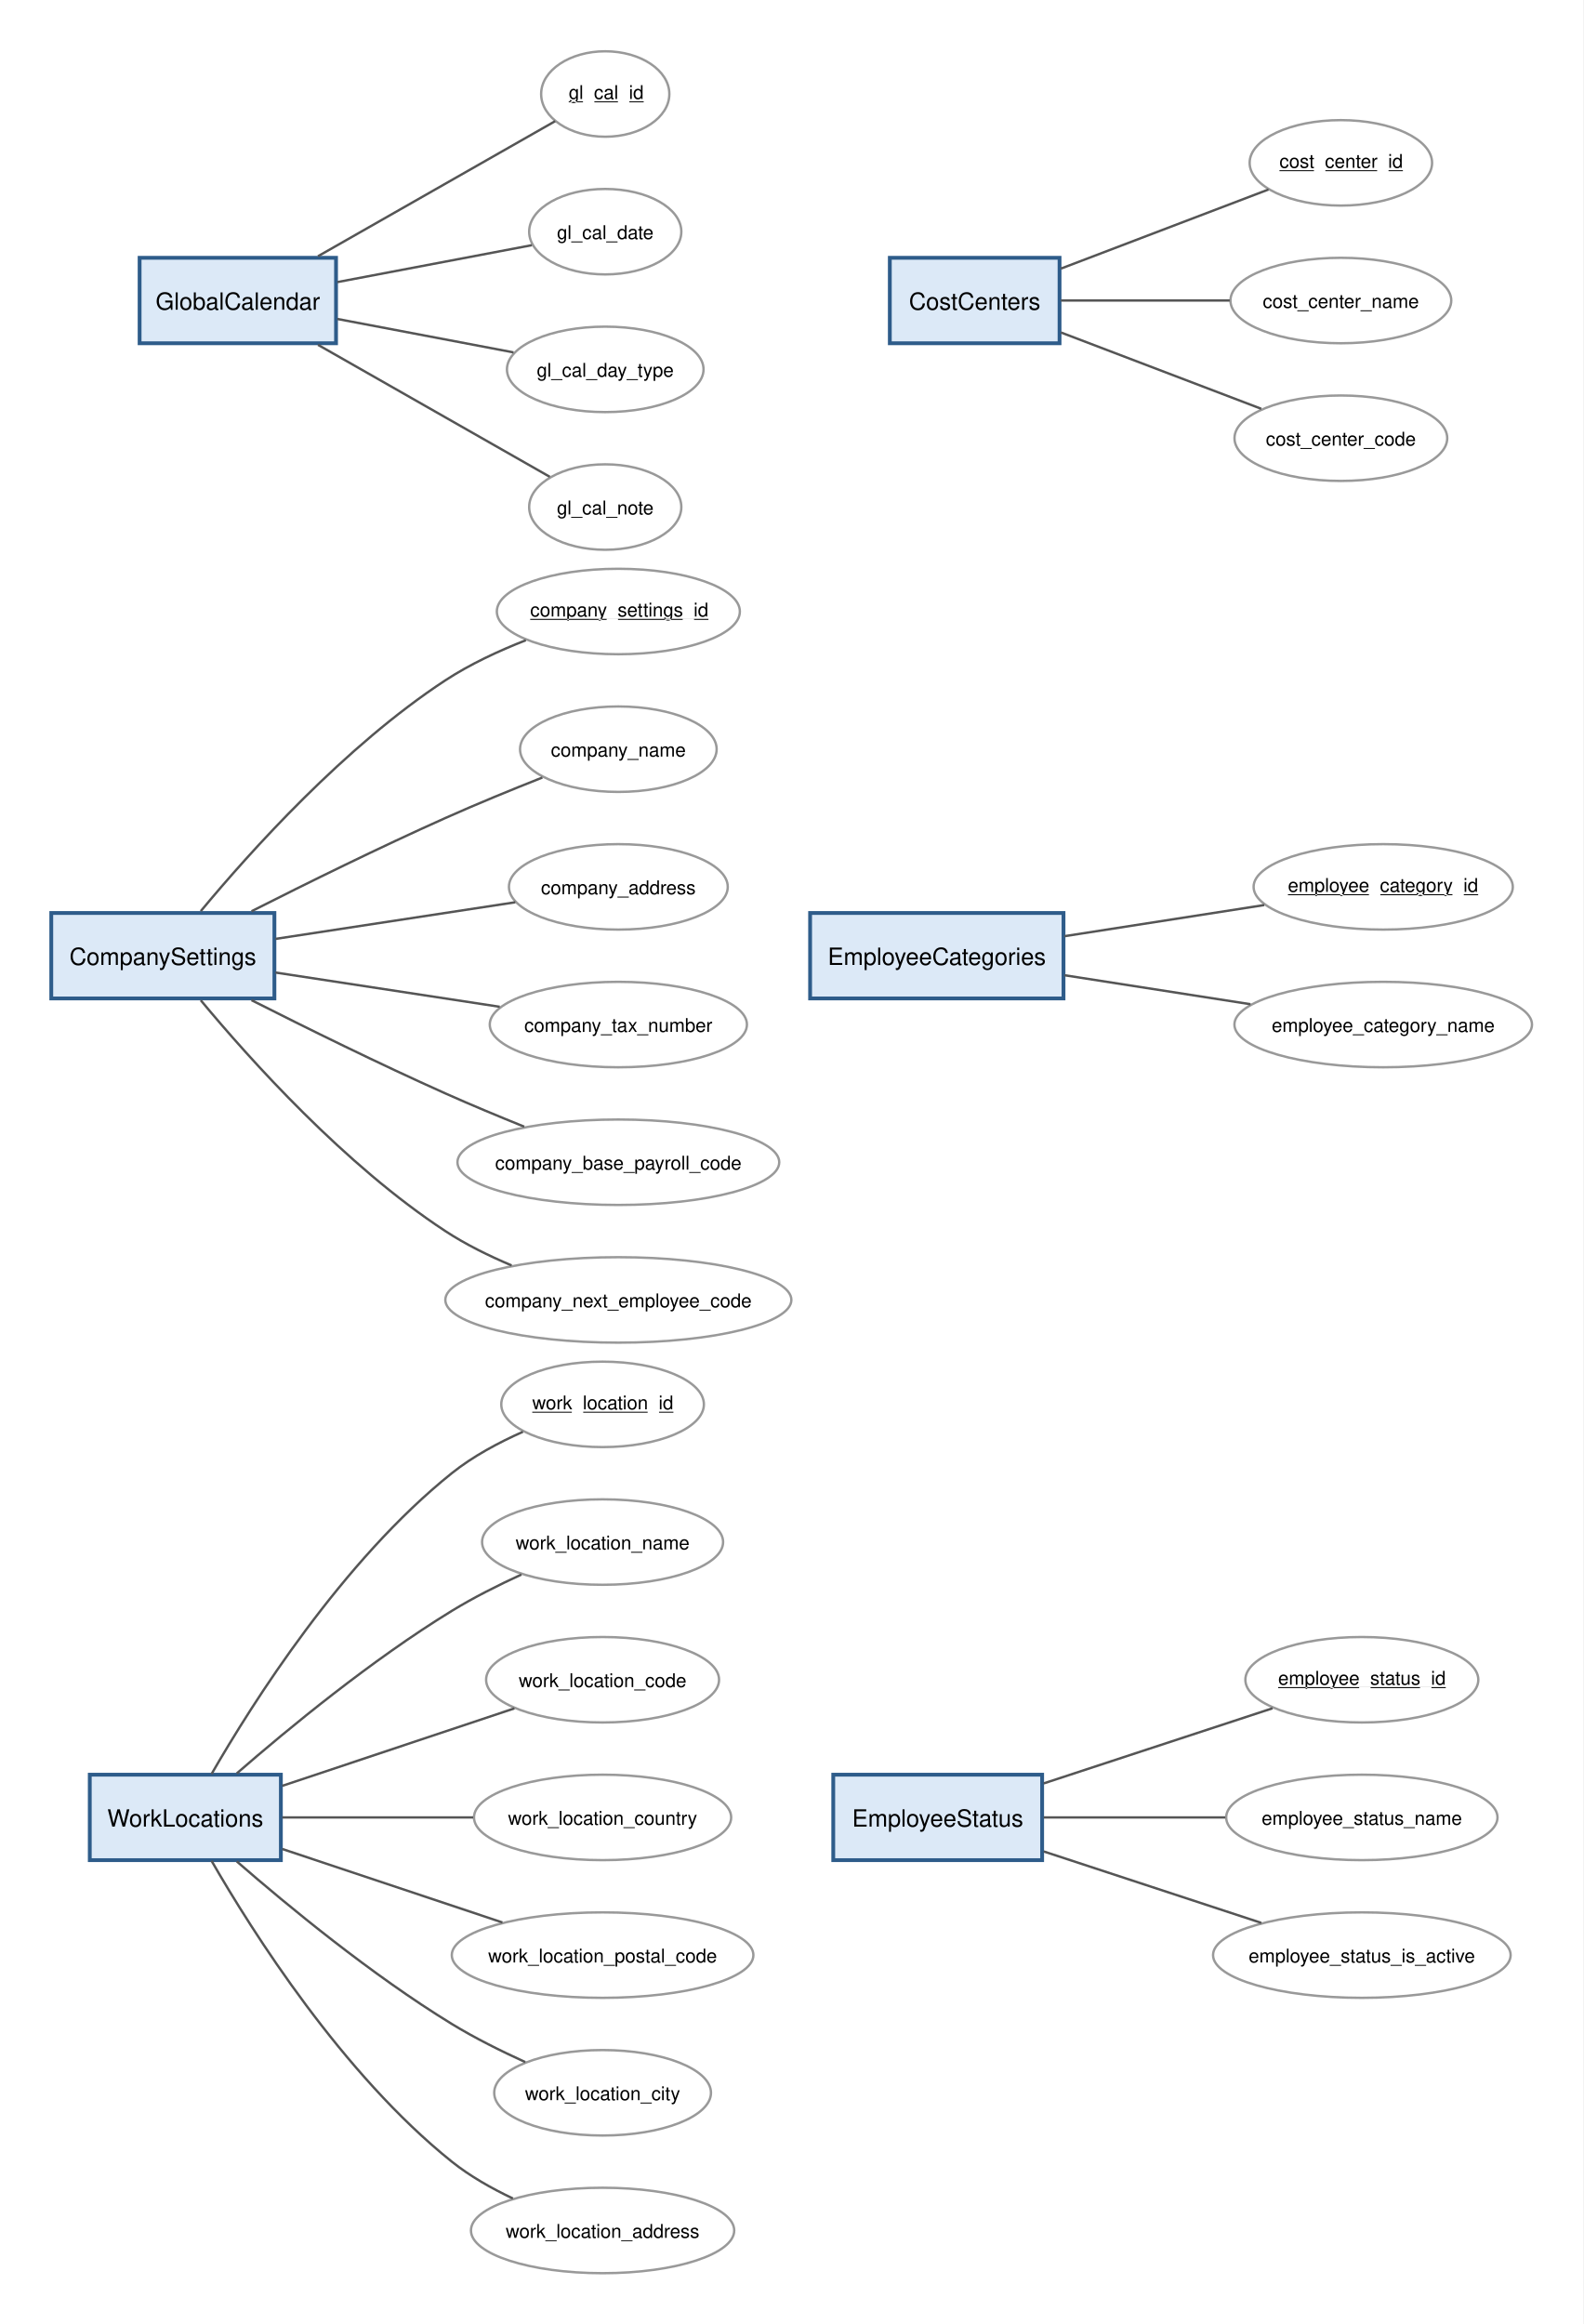
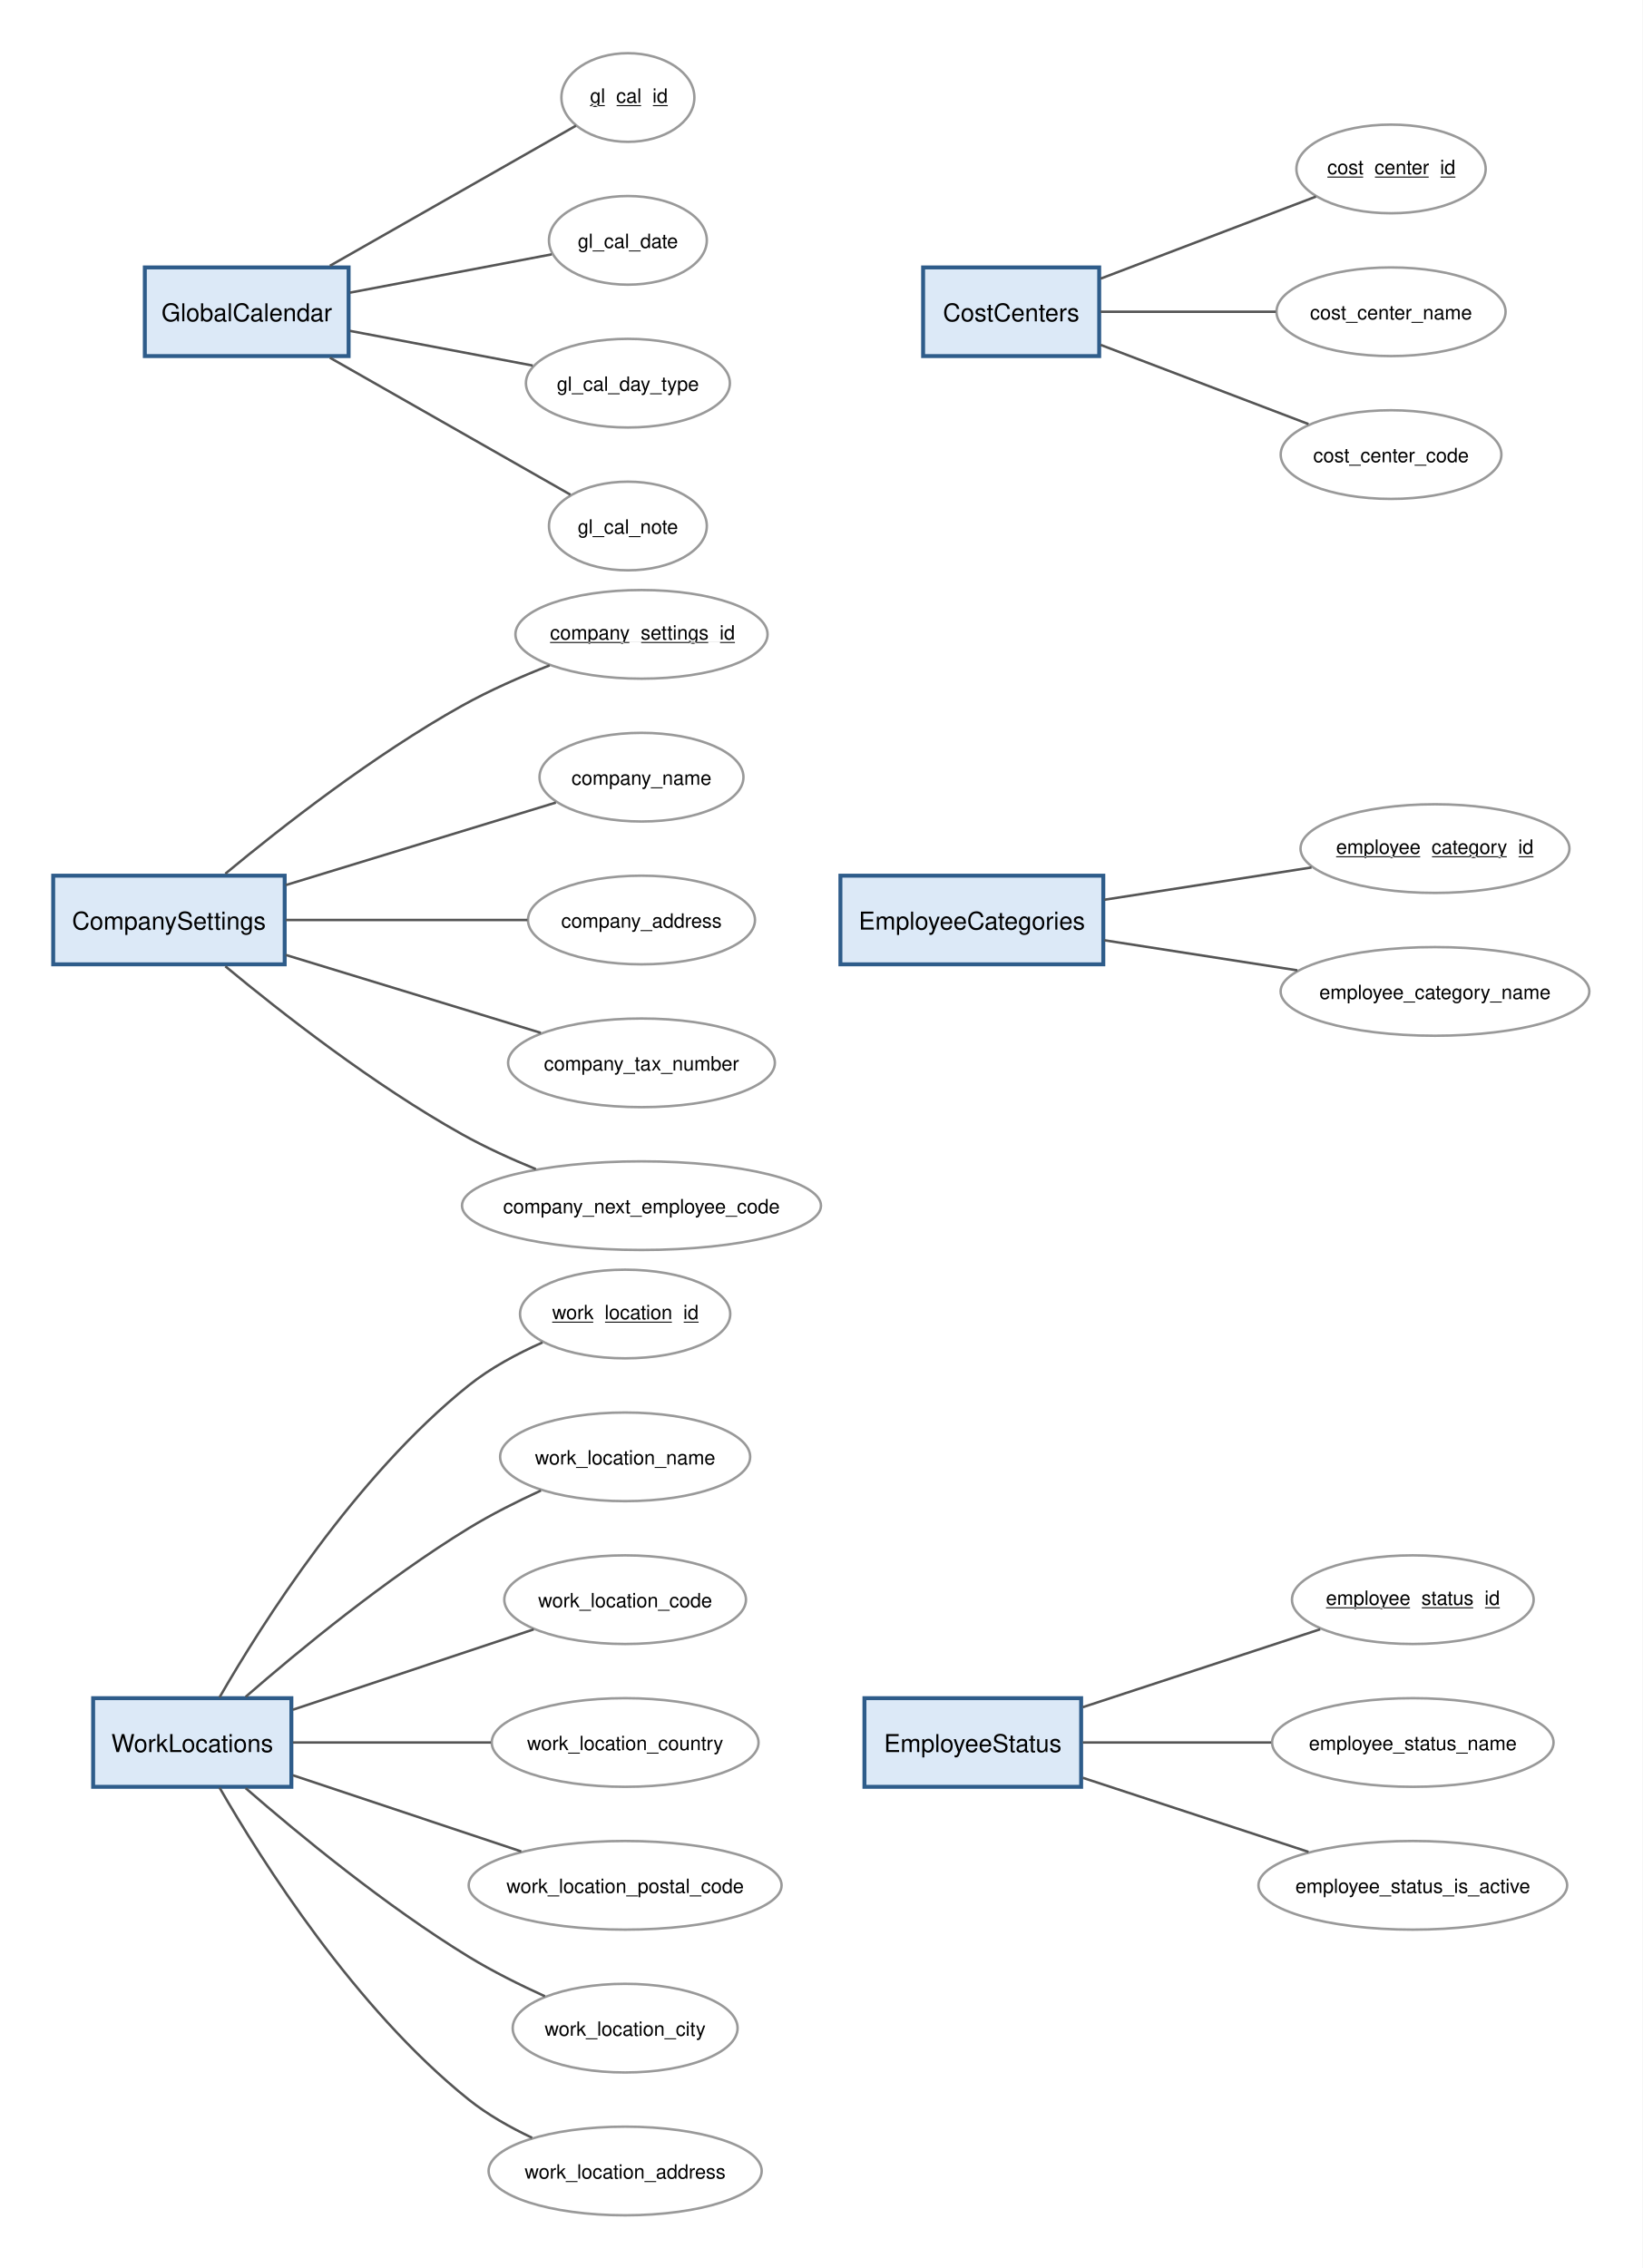
- <svg xmlns="http://www.w3.org/2000/svg" width="667pt" height="979pt" viewBox="0.00 0.00 667.00 979.00">
-   <g id="graph0" class="graph" transform="scale(1 1) rotate(0) translate(21.6 957.6)">
-     <polygon fill="white" stroke="none" points="-21.6,21.6 -21.6,-957.6 645.38,-957.6 645.38,21.6 -21.6,21.6" />
+ <svg xmlns="http://www.w3.org/2000/svg" width="667pt" height="921pt" viewBox="0.00 0.00 667.00 921.00">
+   <g id="graph0" class="graph" transform="scale(1 1) rotate(0) translate(21.6 899.6)">
+     <polygon fill="white" stroke="none" points="-21.6,21.6 -21.6,-899.6 645.38,-899.6 645.38,21.6 -21.6,21.6" />
    <g id="node1" class="node">
      <polygon fill="#dce9f7" stroke="#2e5c8a" stroke-width="1.6" points="417.42,-210 329.42,-210 329.42,-174 417.42,-174 417.42,-210" />
      <text xml:space="preserve" text-anchor="middle" x="373.42" y="-188.12" font-family="Helvetica,sans-Serif" font-size="10.00">EmployeeStatus</text>
    </g>
    <g id="node2" class="node">
      <ellipse fill="white" stroke="#999999" cx="552.1" cy="-250" rx="49.07" ry="18" />
      <text xml:space="preserve" text-anchor="start" x="516.85" y="-247.9" font-family="Helvetica,sans-Serif" text-decoration="underline" font-size="8.00">employee_status_id</text>
    </g>
    <g id="edge1" class="edge">
      <path fill="none" stroke="#555555" d="M418.09,-206.34C447.73,-216.07 486.46,-228.78 514.48,-237.98" />
    </g>
    <g id="node3" class="node">
      <ellipse fill="white" stroke="#999999" cx="552.1" cy="-192" rx="57.15" ry="18" />
      <text xml:space="preserve" text-anchor="middle" x="552.1" y="-188.9" font-family="Helvetica,sans-Serif" font-size="8.00">employee_status_name</text>
    </g>
    <g id="edge2" class="edge">
      <path fill="none" stroke="#555555" d="M418.09,-192C441.19,-192 469.81,-192 494.58,-192" />
    </g>
    <g id="node4" class="node">
      <ellipse fill="white" stroke="#999999" cx="552.1" cy="-134" rx="62.68" ry="18" />
      <text xml:space="preserve" text-anchor="middle" x="552.1" y="-130.9" font-family="Helvetica,sans-Serif" font-size="8.00">employee_status_is_active</text>
    </g>
    <g id="edge3" class="edge">
      <path fill="none" stroke="#555555" d="M418.09,-177.66C446.09,-168.47 482.22,-156.61 509.75,-147.57" />
    </g>
    <g id="node5" class="node">
-       <polygon fill="#dce9f7" stroke="#2e5c8a" stroke-width="1.6" points="426.42,-573 319.67,-573 319.67,-537 426.42,-537 426.42,-573" />
-       <text xml:space="preserve" text-anchor="middle" x="373.05" y="-551.12" font-family="Helvetica,sans-Serif" font-size="10.00">EmployeeCategories</text>
+       <polygon fill="#dce9f7" stroke="#2e5c8a" stroke-width="1.6" points="426.42,-544 319.67,-544 319.67,-508 426.42,-508 426.42,-544" />
+       <text xml:space="preserve" text-anchor="middle" x="373.05" y="-522.12" font-family="Helvetica,sans-Serif" font-size="10.00">EmployeeCategories</text>
    </g>
    <g id="node6" class="node">
-       <ellipse fill="white" stroke="#999999" cx="561.1" cy="-584" rx="54.6" ry="18" />
-       <text xml:space="preserve" text-anchor="start" x="520.97" y="-581.9" font-family="Helvetica,sans-Serif" text-decoration="underline" font-size="8.00">employee_category_id</text>
+       <ellipse fill="white" stroke="#999999" cx="561.1" cy="-555" rx="54.6" ry="18" />
+       <text xml:space="preserve" text-anchor="start" x="520.97" y="-552.9" font-family="Helvetica,sans-Serif" text-decoration="underline" font-size="8.00">employee_category_id</text>
    </g>
    <g id="edge4" class="edge">
-       <path fill="none" stroke="#555555" d="M426.86,-563.23C453.29,-567.35 485.08,-572.31 510.98,-576.34" />
+       <path fill="none" stroke="#555555" d="M426.86,-534.23C453.29,-538.35 485.08,-543.31 510.98,-547.34" />
    </g>
    <g id="node7" class="node">
-       <ellipse fill="white" stroke="#999999" cx="561.1" cy="-526" rx="62.68" ry="18" />
-       <text xml:space="preserve" text-anchor="middle" x="561.1" y="-522.9" font-family="Helvetica,sans-Serif" font-size="8.00">employee_category_name</text>
+       <ellipse fill="white" stroke="#999999" cx="561.1" cy="-497" rx="62.68" ry="18" />
+       <text xml:space="preserve" text-anchor="middle" x="561.1" y="-493.9" font-family="Helvetica,sans-Serif" font-size="8.00">employee_category_name</text>
    </g>
    <g id="edge5" class="edge">
-       <path fill="none" stroke="#555555" d="M426.86,-546.77C451.36,-542.95 480.46,-538.41 505.2,-534.56" />
+       <path fill="none" stroke="#555555" d="M426.86,-517.77C451.36,-513.95 480.46,-509.41 505.2,-505.56" />
    </g>
    <g id="node8" class="node">
-       <polygon fill="#dce9f7" stroke="#2e5c8a" stroke-width="1.6" points="424.75,-849 353.25,-849 353.25,-813 424.75,-813 424.75,-849" />
-       <text xml:space="preserve" text-anchor="middle" x="389" y="-827.12" font-family="Helvetica,sans-Serif" font-size="10.00">CostCenters</text>
+       <polygon fill="#dce9f7" stroke="#2e5c8a" stroke-width="1.6" points="424.75,-791 353.25,-791 353.25,-755 424.75,-755 424.75,-791" />
+       <text xml:space="preserve" text-anchor="middle" x="389" y="-769.12" font-family="Helvetica,sans-Serif" font-size="10.00">CostCenters</text>
    </g>
    <g id="node9" class="node">
-       <ellipse fill="white" stroke="#999999" cx="543.26" cy="-889" rx="38.43" ry="18" />
-       <text xml:space="preserve" text-anchor="start" x="517.39" y="-886.9" font-family="Helvetica,sans-Serif" text-decoration="underline" font-size="8.00">cost_center_id</text>
+       <ellipse fill="white" stroke="#999999" cx="543.26" cy="-831" rx="38.43" ry="18" />
+       <text xml:space="preserve" text-anchor="start" x="517.39" y="-828.9" font-family="Helvetica,sans-Serif" text-decoration="underline" font-size="8.00">cost_center_id</text>
    </g>
    <g id="edge6" class="edge">
-       <path fill="none" stroke="#555555" d="M425.32,-844.45C451.85,-854.56 487.77,-868.24 512.77,-877.77" />
+       <path fill="none" stroke="#555555" d="M425.32,-786.45C451.85,-796.56 487.77,-810.24 512.77,-819.77" />
    </g>
    <g id="node10" class="node">
-       <ellipse fill="white" stroke="#999999" cx="543.26" cy="-831" rx="46.51" ry="18" />
-       <text xml:space="preserve" text-anchor="middle" x="543.26" y="-827.9" font-family="Helvetica,sans-Serif" font-size="8.00">cost_center_name</text>
+       <ellipse fill="white" stroke="#999999" cx="543.26" cy="-773" rx="46.51" ry="18" />
+       <text xml:space="preserve" text-anchor="middle" x="543.26" y="-769.9" font-family="Helvetica,sans-Serif" font-size="8.00">cost_center_name</text>
    </g>
    <g id="edge7" class="edge">
-       <path fill="none" stroke="#555555" d="M425.32,-831C446.49,-831 473.64,-831 496.45,-831" />
+       <path fill="none" stroke="#555555" d="M425.32,-773C446.49,-773 473.64,-773 496.45,-773" />
    </g>
    <g id="node11" class="node">
-       <ellipse fill="white" stroke="#999999" cx="543.26" cy="-773" rx="44.81" ry="18" />
-       <text xml:space="preserve" text-anchor="middle" x="543.26" y="-769.9" font-family="Helvetica,sans-Serif" font-size="8.00">cost_center_code</text>
+       <ellipse fill="white" stroke="#999999" cx="543.26" cy="-715" rx="44.81" ry="18" />
+       <text xml:space="preserve" text-anchor="middle" x="543.26" y="-711.9" font-family="Helvetica,sans-Serif" font-size="8.00">cost_center_code</text>
    </g>
    <g id="edge8" class="edge">
-       <path fill="none" stroke="#555555" d="M425.32,-817.55C450.79,-807.84 484.93,-794.84 509.74,-785.39" />
+       <path fill="none" stroke="#555555" d="M425.32,-759.55C450.79,-749.84 484.93,-736.84 509.74,-727.39" />
    </g>
    <g id="node12" class="node">
      <polygon fill="#dce9f7" stroke="#2e5c8a" stroke-width="1.6" points="96.72,-210 16.22,-210 16.22,-174 96.72,-174 96.72,-210" />
      <text xml:space="preserve" text-anchor="middle" x="56.47" y="-188.12" font-family="Helvetica,sans-Serif" font-size="10.00">WorkLocations</text>
    </g>
    <g id="node13" class="node">
      <ellipse fill="white" stroke="#999999" cx="232.25" cy="-366" rx="42.68" ry="18" />
      <text xml:space="preserve" text-anchor="start" x="202.62" y="-363.9" font-family="Helvetica,sans-Serif" text-decoration="underline" font-size="8.00">work_location_id</text>
    </g>
    <g id="edge9" class="edge">
      <path fill="none" stroke="#555555" d="M67.54,-210.32C84.8,-240.28 122.66,-300.11 168.72,-337 177.59,-344.11 188.49,-349.93 198.69,-354.45" />
    </g>
    <g id="node14" class="node">
      <ellipse fill="white" stroke="#999999" cx="232.25" cy="-308" rx="50.77" ry="18" />
      <text xml:space="preserve" text-anchor="middle" x="232.25" y="-304.9" font-family="Helvetica,sans-Serif" font-size="8.00">work_location_name</text>
    </g>
    <g id="edge10" class="edge">
      <path fill="none" stroke="#555555" d="M78.15,-210.54C99.72,-229.3 135.04,-258.4 168.72,-279 177.91,-284.62 188.36,-289.87 198.06,-294.32" />
    </g>
    <g id="node15" class="node">
      <ellipse fill="white" stroke="#999999" cx="232.25" cy="-250" rx="49.07" ry="18" />
      <text xml:space="preserve" text-anchor="middle" x="232.25" y="-246.9" font-family="Helvetica,sans-Serif" font-size="8.00">work_location_code</text>
    </g>
    <g id="edge11" class="edge">
      <path fill="none" stroke="#555555" d="M97.34,-205.31C126.8,-215.14 166.58,-228.42 195.11,-237.94" />
    </g>
    <g id="node16" class="node">
      <ellipse fill="white" stroke="#999999" cx="232.25" cy="-192" rx="54.17" ry="18" />
      <text xml:space="preserve" text-anchor="middle" x="232.25" y="-188.9" font-family="Helvetica,sans-Serif" font-size="8.00">work_location_country</text>
    </g>
    <g id="edge12" class="edge">
      <path fill="none" stroke="#555555" d="M97.34,-192C121.19,-192 151.8,-192 177.73,-192" />
    </g>
    <g id="node17" class="node">
      <ellipse fill="white" stroke="#999999" cx="232.25" cy="-134" rx="63.53" ry="18" />
      <text xml:space="preserve" text-anchor="middle" x="232.25" y="-130.9" font-family="Helvetica,sans-Serif" font-size="8.00">work_location_postal_code</text>
    </g>
    <g id="edge13" class="edge">
      <path fill="none" stroke="#555555" d="M97.34,-178.69C125.09,-169.43 162.01,-157.11 190.06,-147.75" />
    </g>
    <g id="node18" class="node">
      <ellipse fill="white" stroke="#999999" cx="232.25" cy="-76" rx="45.66" ry="18" />
      <text xml:space="preserve" text-anchor="middle" x="232.25" y="-72.9" font-family="Helvetica,sans-Serif" font-size="8.00">work_location_city</text>
    </g>
    <g id="edge14" class="edge">
      <path fill="none" stroke="#555555" d="M78.15,-173.46C99.72,-154.7 135.04,-125.6 168.72,-105 178.42,-99.07 189.53,-93.55 199.67,-88.94" />
    </g>
    <g id="node19" class="node">
      <ellipse fill="white" stroke="#999999" cx="232.25" cy="-18" rx="55.45" ry="18" />
      <text xml:space="preserve" text-anchor="middle" x="232.25" y="-14.9" font-family="Helvetica,sans-Serif" font-size="8.00">work_location_address</text>
    </g>
    <g id="edge15" class="edge">
      <path fill="none" stroke="#555555" d="M67.54,-173.68C84.8,-143.72 122.66,-83.89 168.72,-47 176.38,-40.87 185.55,-35.69 194.47,-31.48" />
    </g>
    <g id="node20" class="node">
-       <polygon fill="#dce9f7" stroke="#2e5c8a" stroke-width="1.6" points="119.96,-849 37.21,-849 37.21,-813 119.96,-813 119.96,-849" />
-       <text xml:space="preserve" text-anchor="middle" x="78.59" y="-827.13" font-family="Helvetica,sans-Serif" font-size="10.00">GlobalCalendar</text>
+       <polygon fill="#dce9f7" stroke="#2e5c8a" stroke-width="1.6" points="119.96,-791 37.21,-791 37.21,-755 119.96,-755 119.96,-791" />
+       <text xml:space="preserve" text-anchor="middle" x="78.59" y="-769.13" font-family="Helvetica,sans-Serif" font-size="10.00">GlobalCalendar</text>
    </g>
    <g id="node21" class="node">
-       <ellipse fill="white" stroke="#999999" cx="233.37" cy="-918" rx="27" ry="18" />
-       <text xml:space="preserve" text-anchor="start" x="217.99" y="-915.9" font-family="Helvetica,sans-Serif" text-decoration="underline" font-size="8.00">gl_cal_id</text>
+       <ellipse fill="white" stroke="#999999" cx="233.37" cy="-860" rx="27" ry="18" />
+       <text xml:space="preserve" text-anchor="start" x="217.99" y="-857.9" font-family="Helvetica,sans-Serif" text-decoration="underline" font-size="8.00">gl_cal_id</text>
    </g>
    <g id="edge16" class="edge">
-       <path fill="none" stroke="#555555" d="M112.36,-849.66C142.7,-866.94 186.84,-892.07 212.27,-906.56" />
+       <path fill="none" stroke="#555555" d="M112.36,-791.66C142.7,-808.94 186.84,-834.07 212.27,-848.56" />
    </g>
    <g id="node22" class="node">
-       <ellipse fill="white" stroke="#999999" cx="233.37" cy="-860" rx="32.05" ry="18" />
-       <text xml:space="preserve" text-anchor="middle" x="233.37" y="-856.9" font-family="Helvetica,sans-Serif" font-size="8.00">gl_cal_date</text>
+       <ellipse fill="white" stroke="#999999" cx="233.37" cy="-802" rx="32.05" ry="18" />
+       <text xml:space="preserve" text-anchor="middle" x="233.37" y="-798.9" font-family="Helvetica,sans-Serif" font-size="8.00">gl_cal_date</text>
    </g>
    <g id="edge17" class="edge">
-       <path fill="none" stroke="#555555" d="M120.53,-838.77C146.34,-843.67 179.09,-849.89 202.46,-854.32" />
+       <path fill="none" stroke="#555555" d="M120.53,-780.77C146.34,-785.67 179.09,-791.89 202.46,-796.32" />
    </g>
    <g id="node23" class="node">
-       <ellipse fill="white" stroke="#999999" cx="233.37" cy="-802" rx="41.41" ry="18" />
-       <text xml:space="preserve" text-anchor="middle" x="233.37" y="-798.9" font-family="Helvetica,sans-Serif" font-size="8.00">gl_cal_day_type</text>
+       <ellipse fill="white" stroke="#999999" cx="233.37" cy="-744" rx="41.41" ry="18" />
+       <text xml:space="preserve" text-anchor="middle" x="233.37" y="-740.9" font-family="Helvetica,sans-Serif" font-size="8.00">gl_cal_day_type</text>
    </g>
    <g id="edge18" class="edge">
-       <path fill="none" stroke="#555555" d="M120.53,-823.23C143.6,-818.85 172.21,-813.42 194.72,-809.15" />
+       <path fill="none" stroke="#555555" d="M120.53,-765.23C143.6,-760.85 172.21,-755.42 194.72,-751.15" />
    </g>
    <g id="node24" class="node">
-       <ellipse fill="white" stroke="#999999" cx="233.37" cy="-744" rx="32.05" ry="18" />
-       <text xml:space="preserve" text-anchor="middle" x="233.37" y="-740.9" font-family="Helvetica,sans-Serif" font-size="8.00">gl_cal_note</text>
+       <ellipse fill="white" stroke="#999999" cx="233.37" cy="-686" rx="32.05" ry="18" />
+       <text xml:space="preserve" text-anchor="middle" x="233.37" y="-682.9" font-family="Helvetica,sans-Serif" font-size="8.00">gl_cal_note</text>
    </g>
    <g id="edge19" class="edge">
-       <path fill="none" stroke="#555555" d="M112.36,-812.34C141.82,-795.56 184.3,-771.37 210.02,-756.73" />
+       <path fill="none" stroke="#555555" d="M112.36,-754.34C141.82,-737.56 184.3,-713.37 210.02,-698.73" />
    </g>
    <g id="node25" class="node">
-       <polygon fill="#dce9f7" stroke="#2e5c8a" stroke-width="1.6" points="94,-573 0,-573 0,-537 94,-537 94,-573" />
-       <text xml:space="preserve" text-anchor="middle" x="47" y="-551.12" font-family="Helvetica,sans-Serif" font-size="10.00">CompanySettings</text>
+       <polygon fill="#dce9f7" stroke="#2e5c8a" stroke-width="1.6" points="94,-544 0,-544 0,-508 94,-508 94,-544" />
+       <text xml:space="preserve" text-anchor="middle" x="47" y="-522.12" font-family="Helvetica,sans-Serif" font-size="10.00">CompanySettings</text>
    </g>
    <g id="node26" class="node">
-       <ellipse fill="white" stroke="#999999" cx="238.89" cy="-700" rx="51.19" ry="18" />
-       <text xml:space="preserve" text-anchor="start" x="201.76" y="-697.9" font-family="Helvetica,sans-Serif" text-decoration="underline" font-size="8.00">company_settings_id</text>
+       <ellipse fill="white" stroke="#999999" cx="238.89" cy="-642" rx="51.19" ry="18" />
+       <text xml:space="preserve" text-anchor="start" x="201.76" y="-639.9" font-family="Helvetica,sans-Serif" text-decoration="underline" font-size="8.00">company_settings_id</text>
    </g>
    <g id="edge20" class="edge">
-       <path fill="none" stroke="#555555" d="M62.98,-573.78C83.8,-598.85 123.71,-643.29 166,-671 176.36,-677.79 188.55,-683.44 199.93,-687.9" />
+       <path fill="none" stroke="#555555" d="M69.91,-544.8C92.78,-563.76 130.22,-593.02 166,-613 177.16,-619.23 189.94,-624.84 201.6,-629.41" />
    </g>
    <g id="node27" class="node">
-       <ellipse fill="white" stroke="#999999" cx="238.89" cy="-642" rx="41.41" ry="18" />
-       <text xml:space="preserve" text-anchor="middle" x="238.89" y="-638.9" font-family="Helvetica,sans-Serif" font-size="8.00">company_name</text>
+       <ellipse fill="white" stroke="#999999" cx="238.89" cy="-584" rx="41.41" ry="18" />
+       <text xml:space="preserve" text-anchor="middle" x="238.89" y="-580.9" font-family="Helvetica,sans-Serif" font-size="8.00">company_name</text>
    </g>
    <g id="edge21" class="edge">
-       <path fill="none" stroke="#555555" d="M84.35,-573.73C107.51,-585.45 138.28,-600.62 166,-613 179.27,-618.93 194.14,-625.02 206.89,-630.07" />
+       <path fill="none" stroke="#555555" d="M94.45,-540.19C128.38,-550.55 173.6,-564.36 204.12,-573.69" />
    </g>
    <g id="node28" class="node">
-       <ellipse fill="white" stroke="#999999" cx="238.89" cy="-584" rx="46.09" ry="18" />
-       <text xml:space="preserve" text-anchor="middle" x="238.89" y="-580.9" font-family="Helvetica,sans-Serif" font-size="8.00">company_address</text>
+       <ellipse fill="white" stroke="#999999" cx="238.89" cy="-526" rx="46.09" ry="18" />
+       <text xml:space="preserve" text-anchor="middle" x="238.89" y="-522.9" font-family="Helvetica,sans-Serif" font-size="8.00">company_address</text>
    </g>
    <g id="edge22" class="edge">
-       <path fill="none" stroke="#555555" d="M94.45,-562.09C125.31,-566.81 165.5,-572.94 195.48,-577.52" />
+       <path fill="none" stroke="#555555" d="M94.45,-526C124.32,-526 162.93,-526 192.57,-526" />
    </g>
    <g id="node29" class="node">
-       <ellipse fill="white" stroke="#999999" cx="238.89" cy="-526" rx="54.17" ry="18" />
-       <text xml:space="preserve" text-anchor="middle" x="238.89" y="-522.9" font-family="Helvetica,sans-Serif" font-size="8.00">company_tax_number</text>
+       <ellipse fill="white" stroke="#999999" cx="238.89" cy="-468" rx="54.17" ry="18" />
+       <text xml:space="preserve" text-anchor="middle" x="238.89" y="-464.9" font-family="Helvetica,sans-Serif" font-size="8.00">company_tax_number</text>
    </g>
    <g id="edge23" class="edge">
-       <path fill="none" stroke="#555555" d="M94.45,-547.91C123.11,-543.53 159.82,-537.92 188.93,-533.48" />
+       <path fill="none" stroke="#555555" d="M94.45,-511.81C126.18,-502.12 167.79,-489.41 198.02,-480.18" />
    </g>
    <g id="node30" class="node">
-       <ellipse fill="white" stroke="#999999" cx="238.89" cy="-468" rx="67.78" ry="18" />
-       <text xml:space="preserve" text-anchor="middle" x="238.89" y="-464.9" font-family="Helvetica,sans-Serif" font-size="8.00">company_base_payroll_code</text>
-     </g>
-     <g id="edge24" class="edge">
-       <path fill="none" stroke="#555555" d="M84.35,-536.27C107.51,-524.55 138.28,-509.38 166,-497 176.69,-492.22 188.42,-487.35 199.24,-482.98" />
-     </g>
-     <g id="node31" class="node">
      <ellipse fill="white" stroke="#999999" cx="238.89" cy="-410" rx="72.89" ry="18" />
      <text xml:space="preserve" text-anchor="middle" x="238.89" y="-406.9" font-family="Helvetica,sans-Serif" font-size="8.00">company_next_employee_code</text>
    </g>
-     <g id="edge25" class="edge">
-       <path fill="none" stroke="#555555" d="M62.98,-536.22C83.8,-511.15 123.71,-466.71 166,-439 174.55,-433.39 184.37,-428.56 193.93,-424.53" />
+     <g id="edge24" class="edge">
+       <path fill="none" stroke="#555555" d="M69.91,-507.2C92.78,-488.24 130.22,-458.98 166,-439 175.4,-433.75 185.94,-428.95 196,-424.83" />
    </g>
  </g>
</svg>
